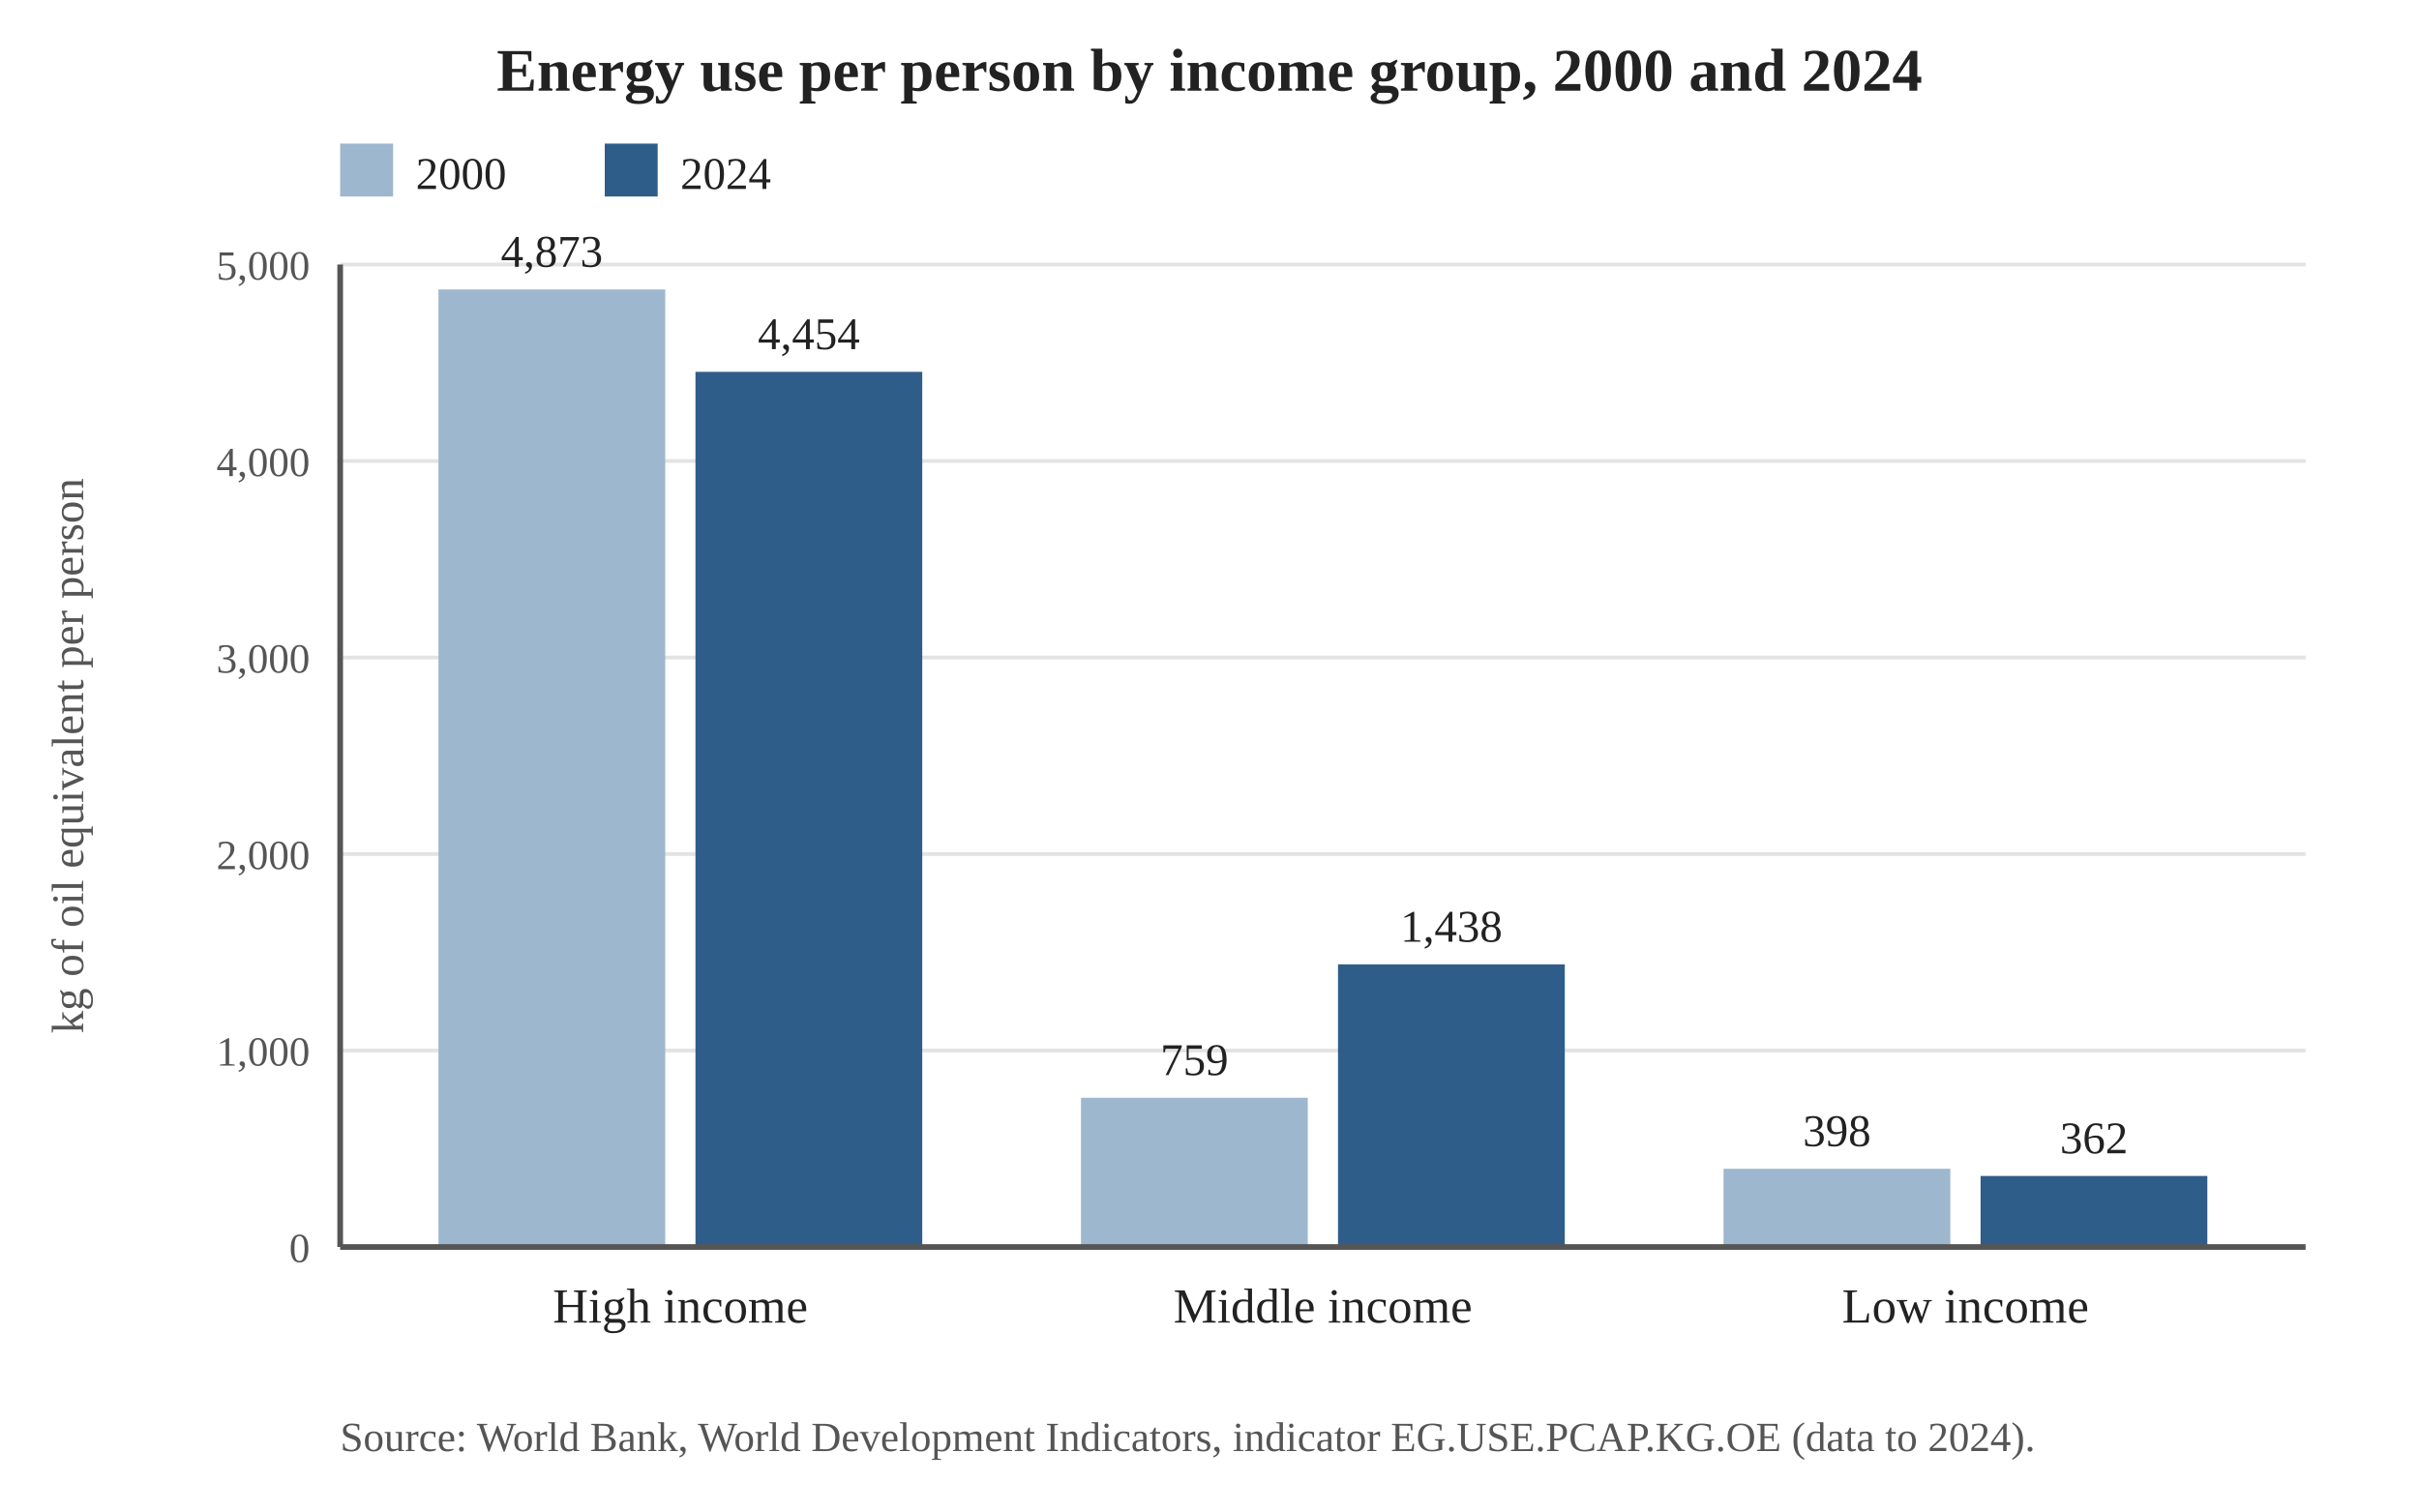
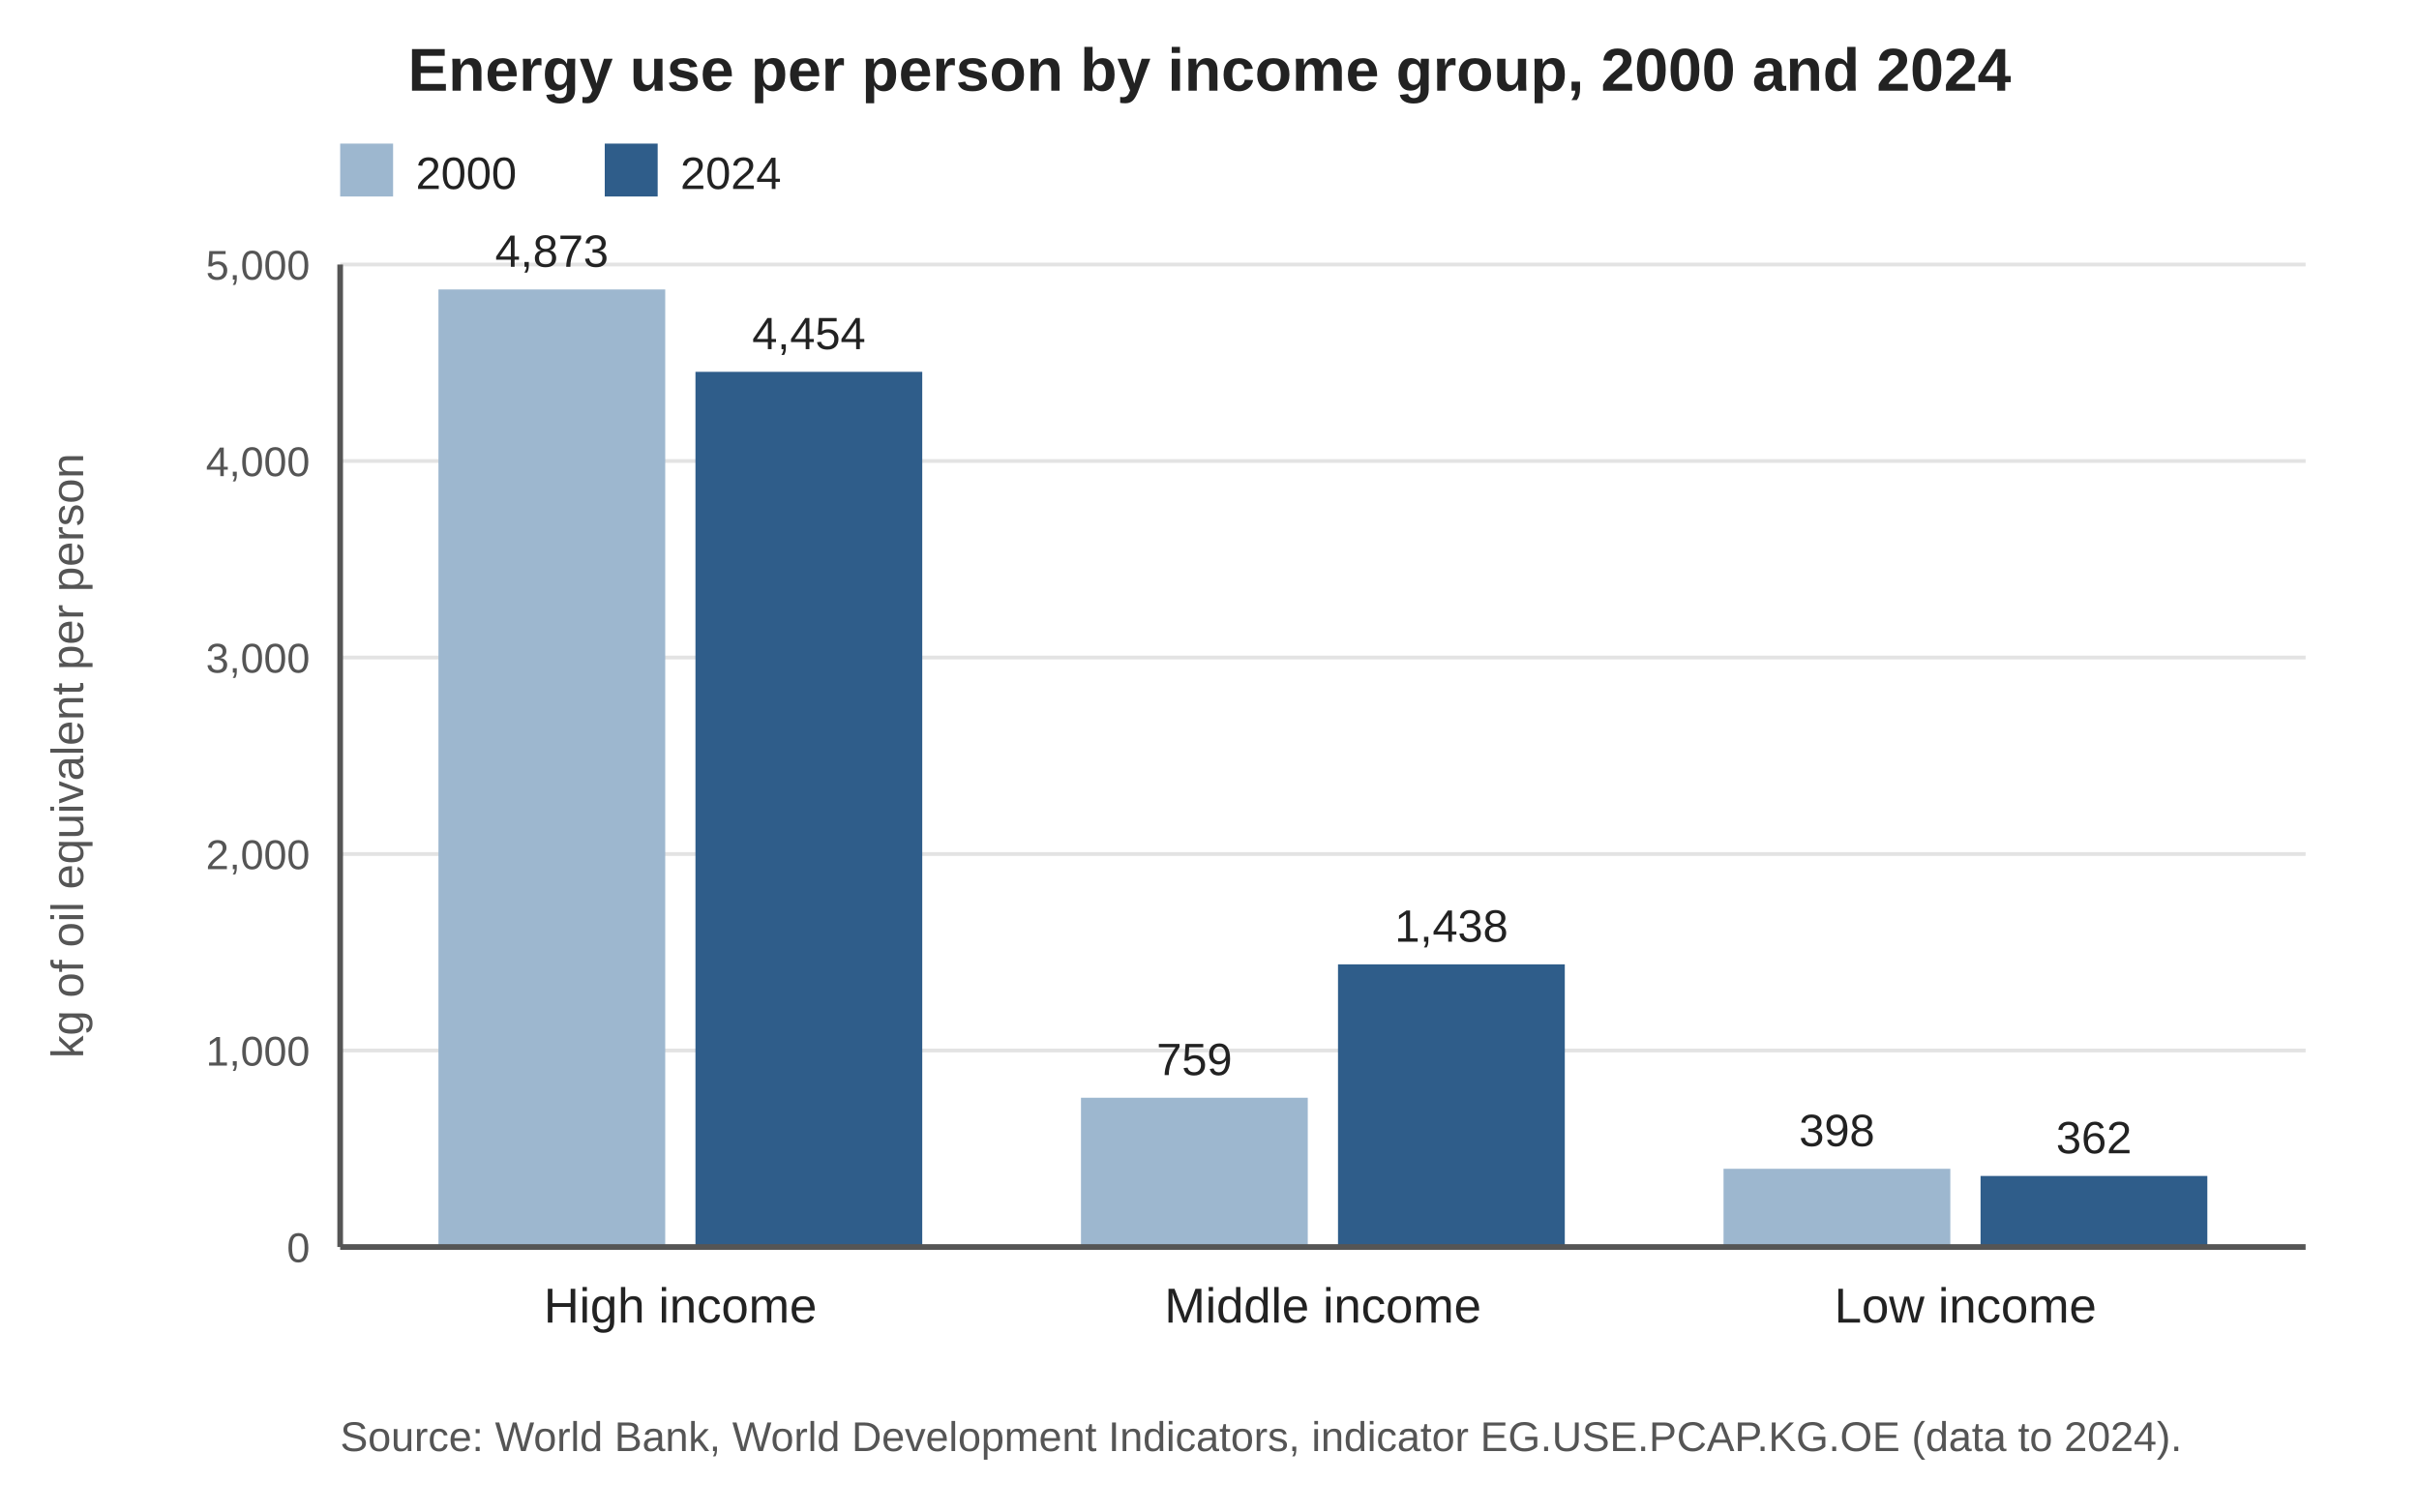
- <svg xmlns="http://www.w3.org/2000/svg" viewBox="0 0 640 400" role="img" aria-label="Bar chart: energy use per person by income group, 2000 and 2024">
+ <svg xmlns="http://www.w3.org/2000/svg" viewBox="0 0 640 400" font-family="Arial, Helvetica, sans-serif" role="img" aria-label="Bar chart: energy use per person by income group, 2000 and 2024">
  <text x="320" y="24" text-anchor="middle" font-size="16" font-weight="bold" fill="#222">Energy use per person by income group, 2000 and 2024</text>
  <rect x="90" y="38" width="14" height="14" fill="#9db7cf" />
  <text x="110" y="50" font-size="12" fill="#222">2000</text>
  <rect x="160" y="38" width="14" height="14" fill="#2f5d8a" />
  <text x="180" y="50" font-size="12" fill="#222">2024</text>
  <line x1="90" y1="278" x2="610" y2="278" stroke="#e3e3e3" stroke-width="1" />
  <line x1="90" y1="226" x2="610" y2="226" stroke="#e3e3e3" stroke-width="1" />
  <line x1="90" y1="174" x2="610" y2="174" stroke="#e3e3e3" stroke-width="1" />
  <line x1="90" y1="122" x2="610" y2="122" stroke="#e3e3e3" stroke-width="1" />
  <line x1="90" y1="70" x2="610" y2="70" stroke="#e3e3e3" stroke-width="1" />
  <text x="82" y="334" text-anchor="end" font-size="11" fill="#555">0</text>
  <text x="82" y="282" text-anchor="end" font-size="11" fill="#555">1,000</text>
  <text x="82" y="230" text-anchor="end" font-size="11" fill="#555">2,000</text>
  <text x="82" y="178" text-anchor="end" font-size="11" fill="#555">3,000</text>
  <text x="82" y="126" text-anchor="end" font-size="11" fill="#555">4,000</text>
  <text x="82" y="74" text-anchor="end" font-size="11" fill="#555">5,000</text>
  <text transform="translate(22 200) rotate(-90)" text-anchor="middle" font-size="12" fill="#555">kg of oil equivalent per person</text>
  <rect x="116" y="76.6" width="60" height="253.4" fill="#9db7cf" />
  <rect x="184" y="98.4" width="60" height="231.6" fill="#2f5d8a" />
  <rect x="286" y="290.5" width="60" height="39.5" fill="#9db7cf" />
  <rect x="354" y="255.2" width="60" height="74.8" fill="#2f5d8a" />
  <rect x="456" y="309.3" width="60" height="20.7" fill="#9db7cf" />
  <rect x="524" y="311.2" width="60" height="18.8" fill="#2f5d8a" />
  <text x="146" y="70.6" text-anchor="middle" font-size="12" fill="#222">4,873</text>
  <text x="214" y="92.4" text-anchor="middle" font-size="12" fill="#222">4,454</text>
  <text x="316" y="284.5" text-anchor="middle" font-size="12" fill="#222">759</text>
  <text x="384" y="249.2" text-anchor="middle" font-size="12" fill="#222">1,438</text>
  <text x="486" y="303.3" text-anchor="middle" font-size="12" fill="#222">398</text>
  <text x="554" y="305.2" text-anchor="middle" font-size="12" fill="#222">362</text>
  <line x1="90" y1="330" x2="610" y2="330" stroke="#555" stroke-width="1.5" />
  <line x1="90" y1="70" x2="90" y2="330" stroke="#555" stroke-width="1.5" />
  <text x="180" y="350" text-anchor="middle" font-size="13" fill="#222">High income</text>
  <text x="350" y="350" text-anchor="middle" font-size="13" fill="#222">Middle income</text>
  <text x="520" y="350" text-anchor="middle" font-size="13" fill="#222">Low income</text>
  <text x="90" y="384" font-size="11" fill="#555">Source: World Bank, World Development Indicators, indicator EG.USE.PCAP.KG.OE (data to 2024).</text>
</svg>
